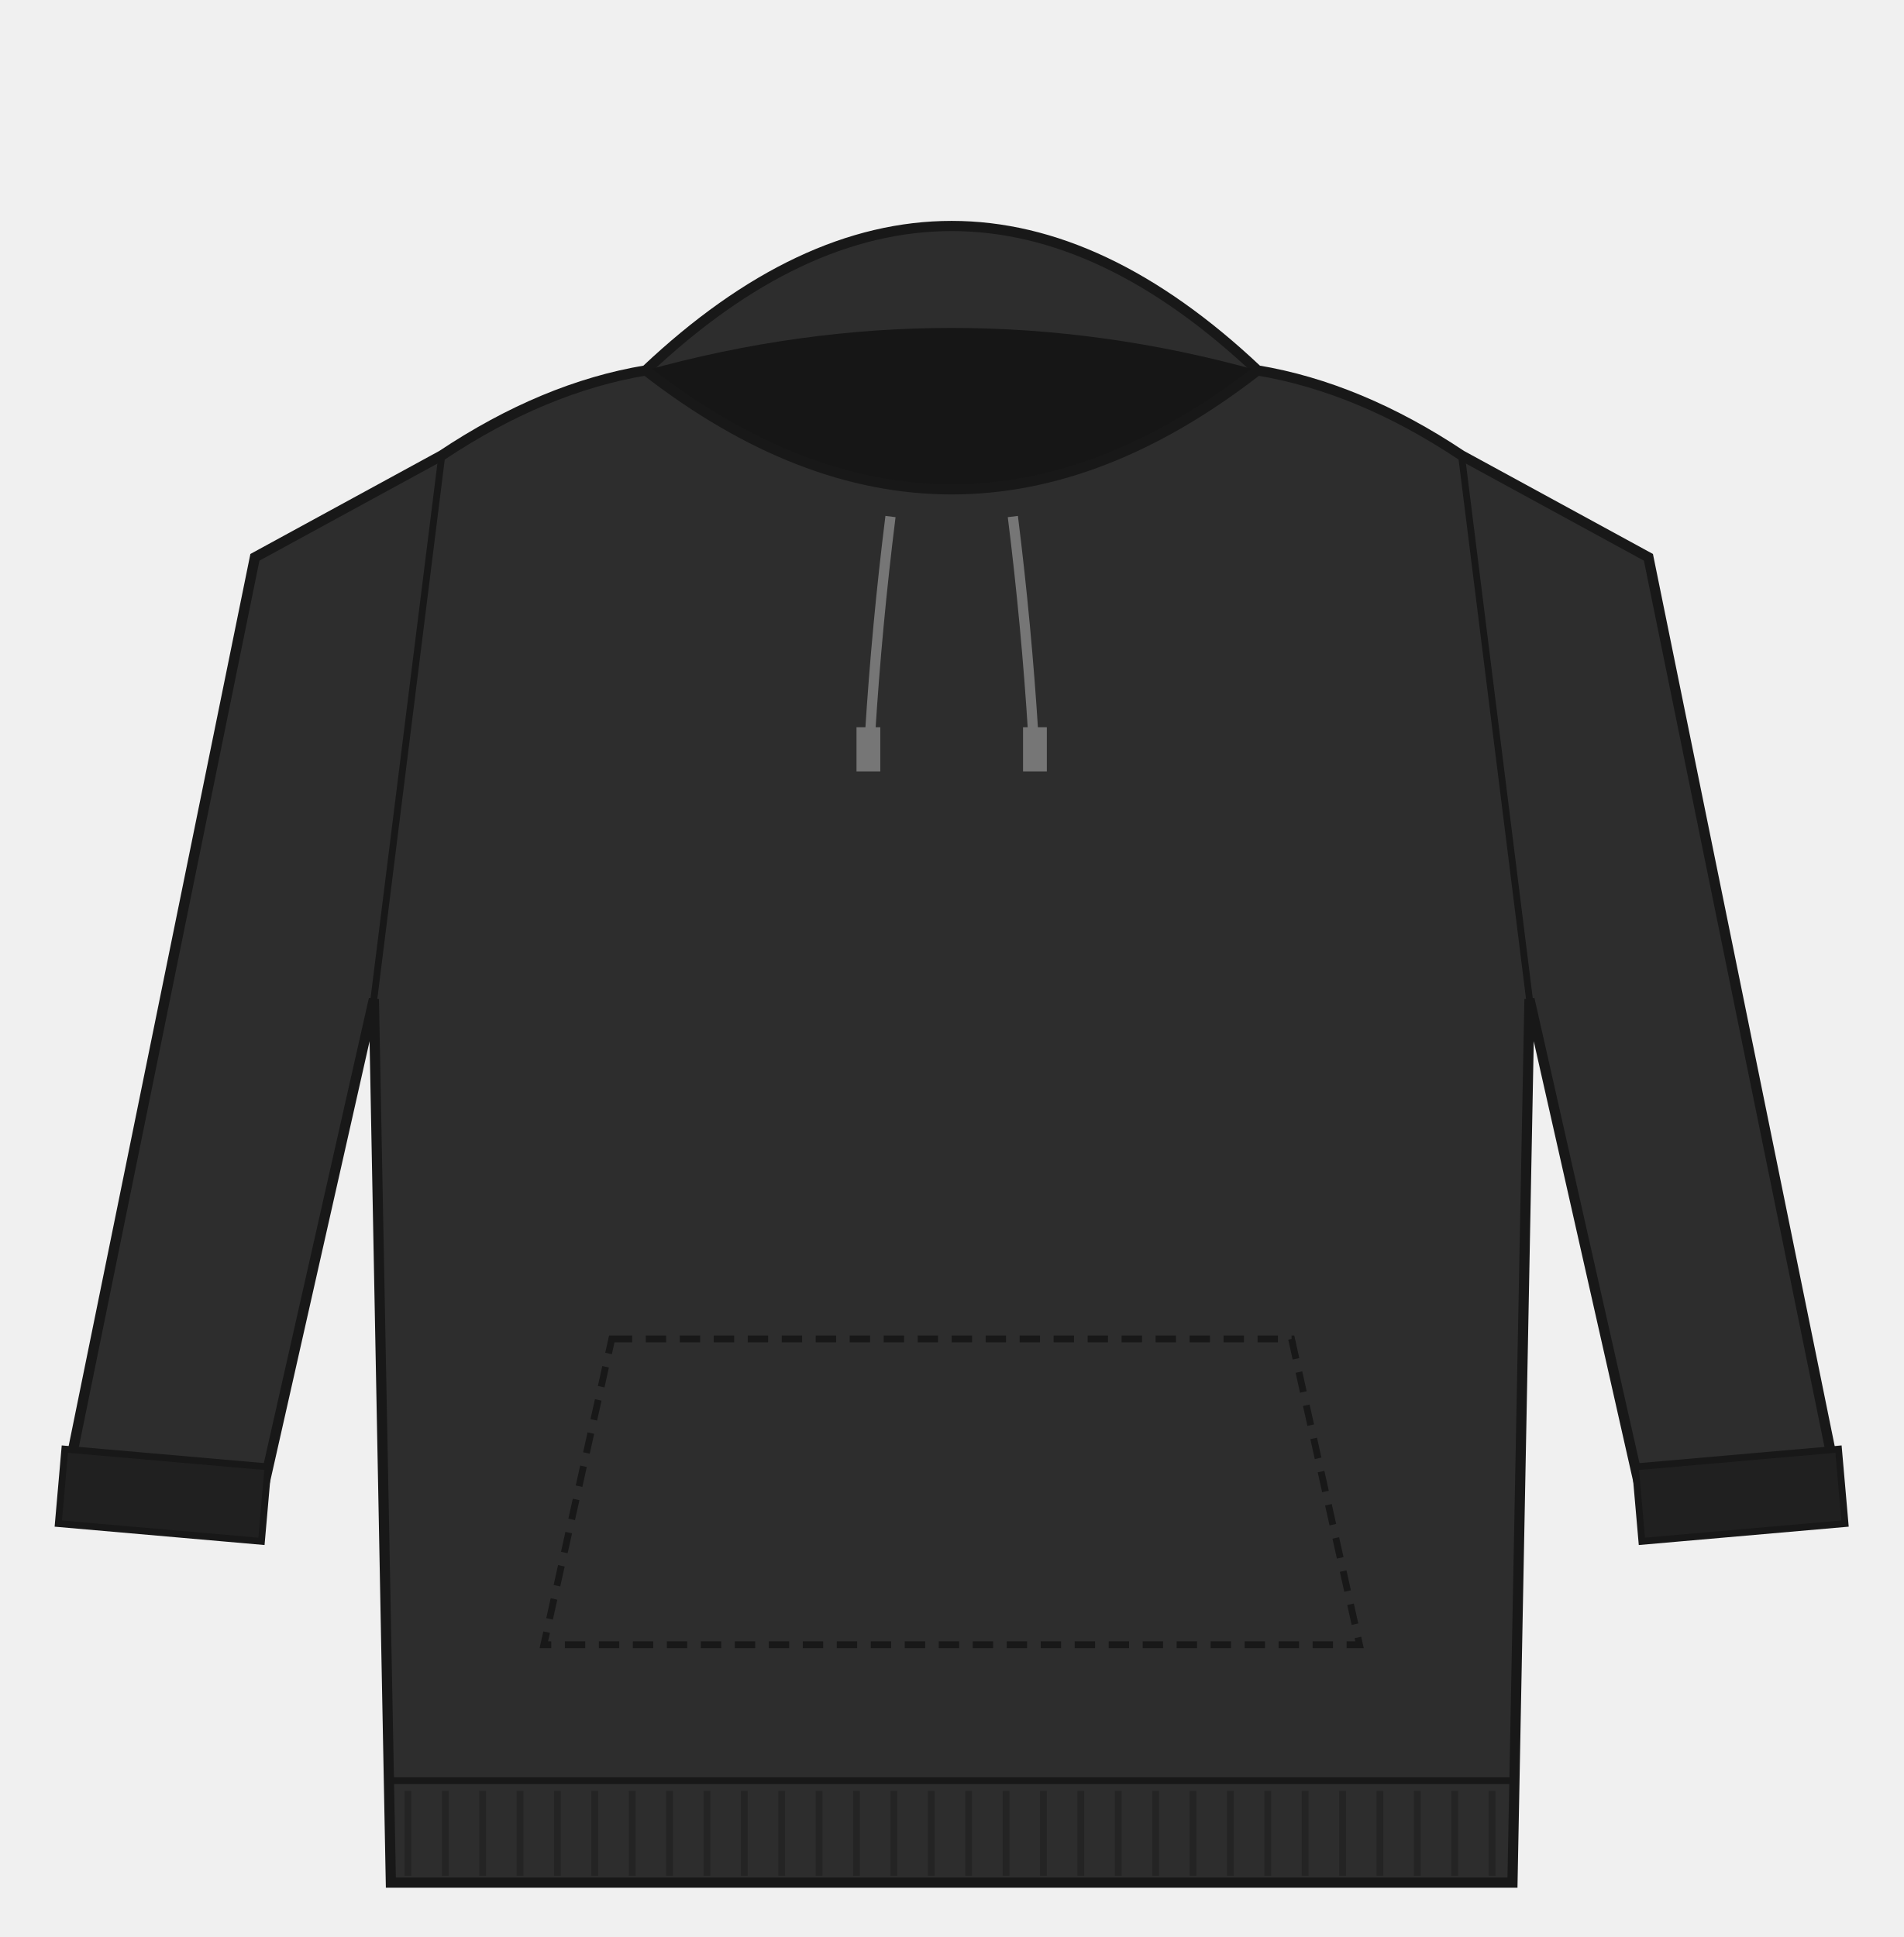
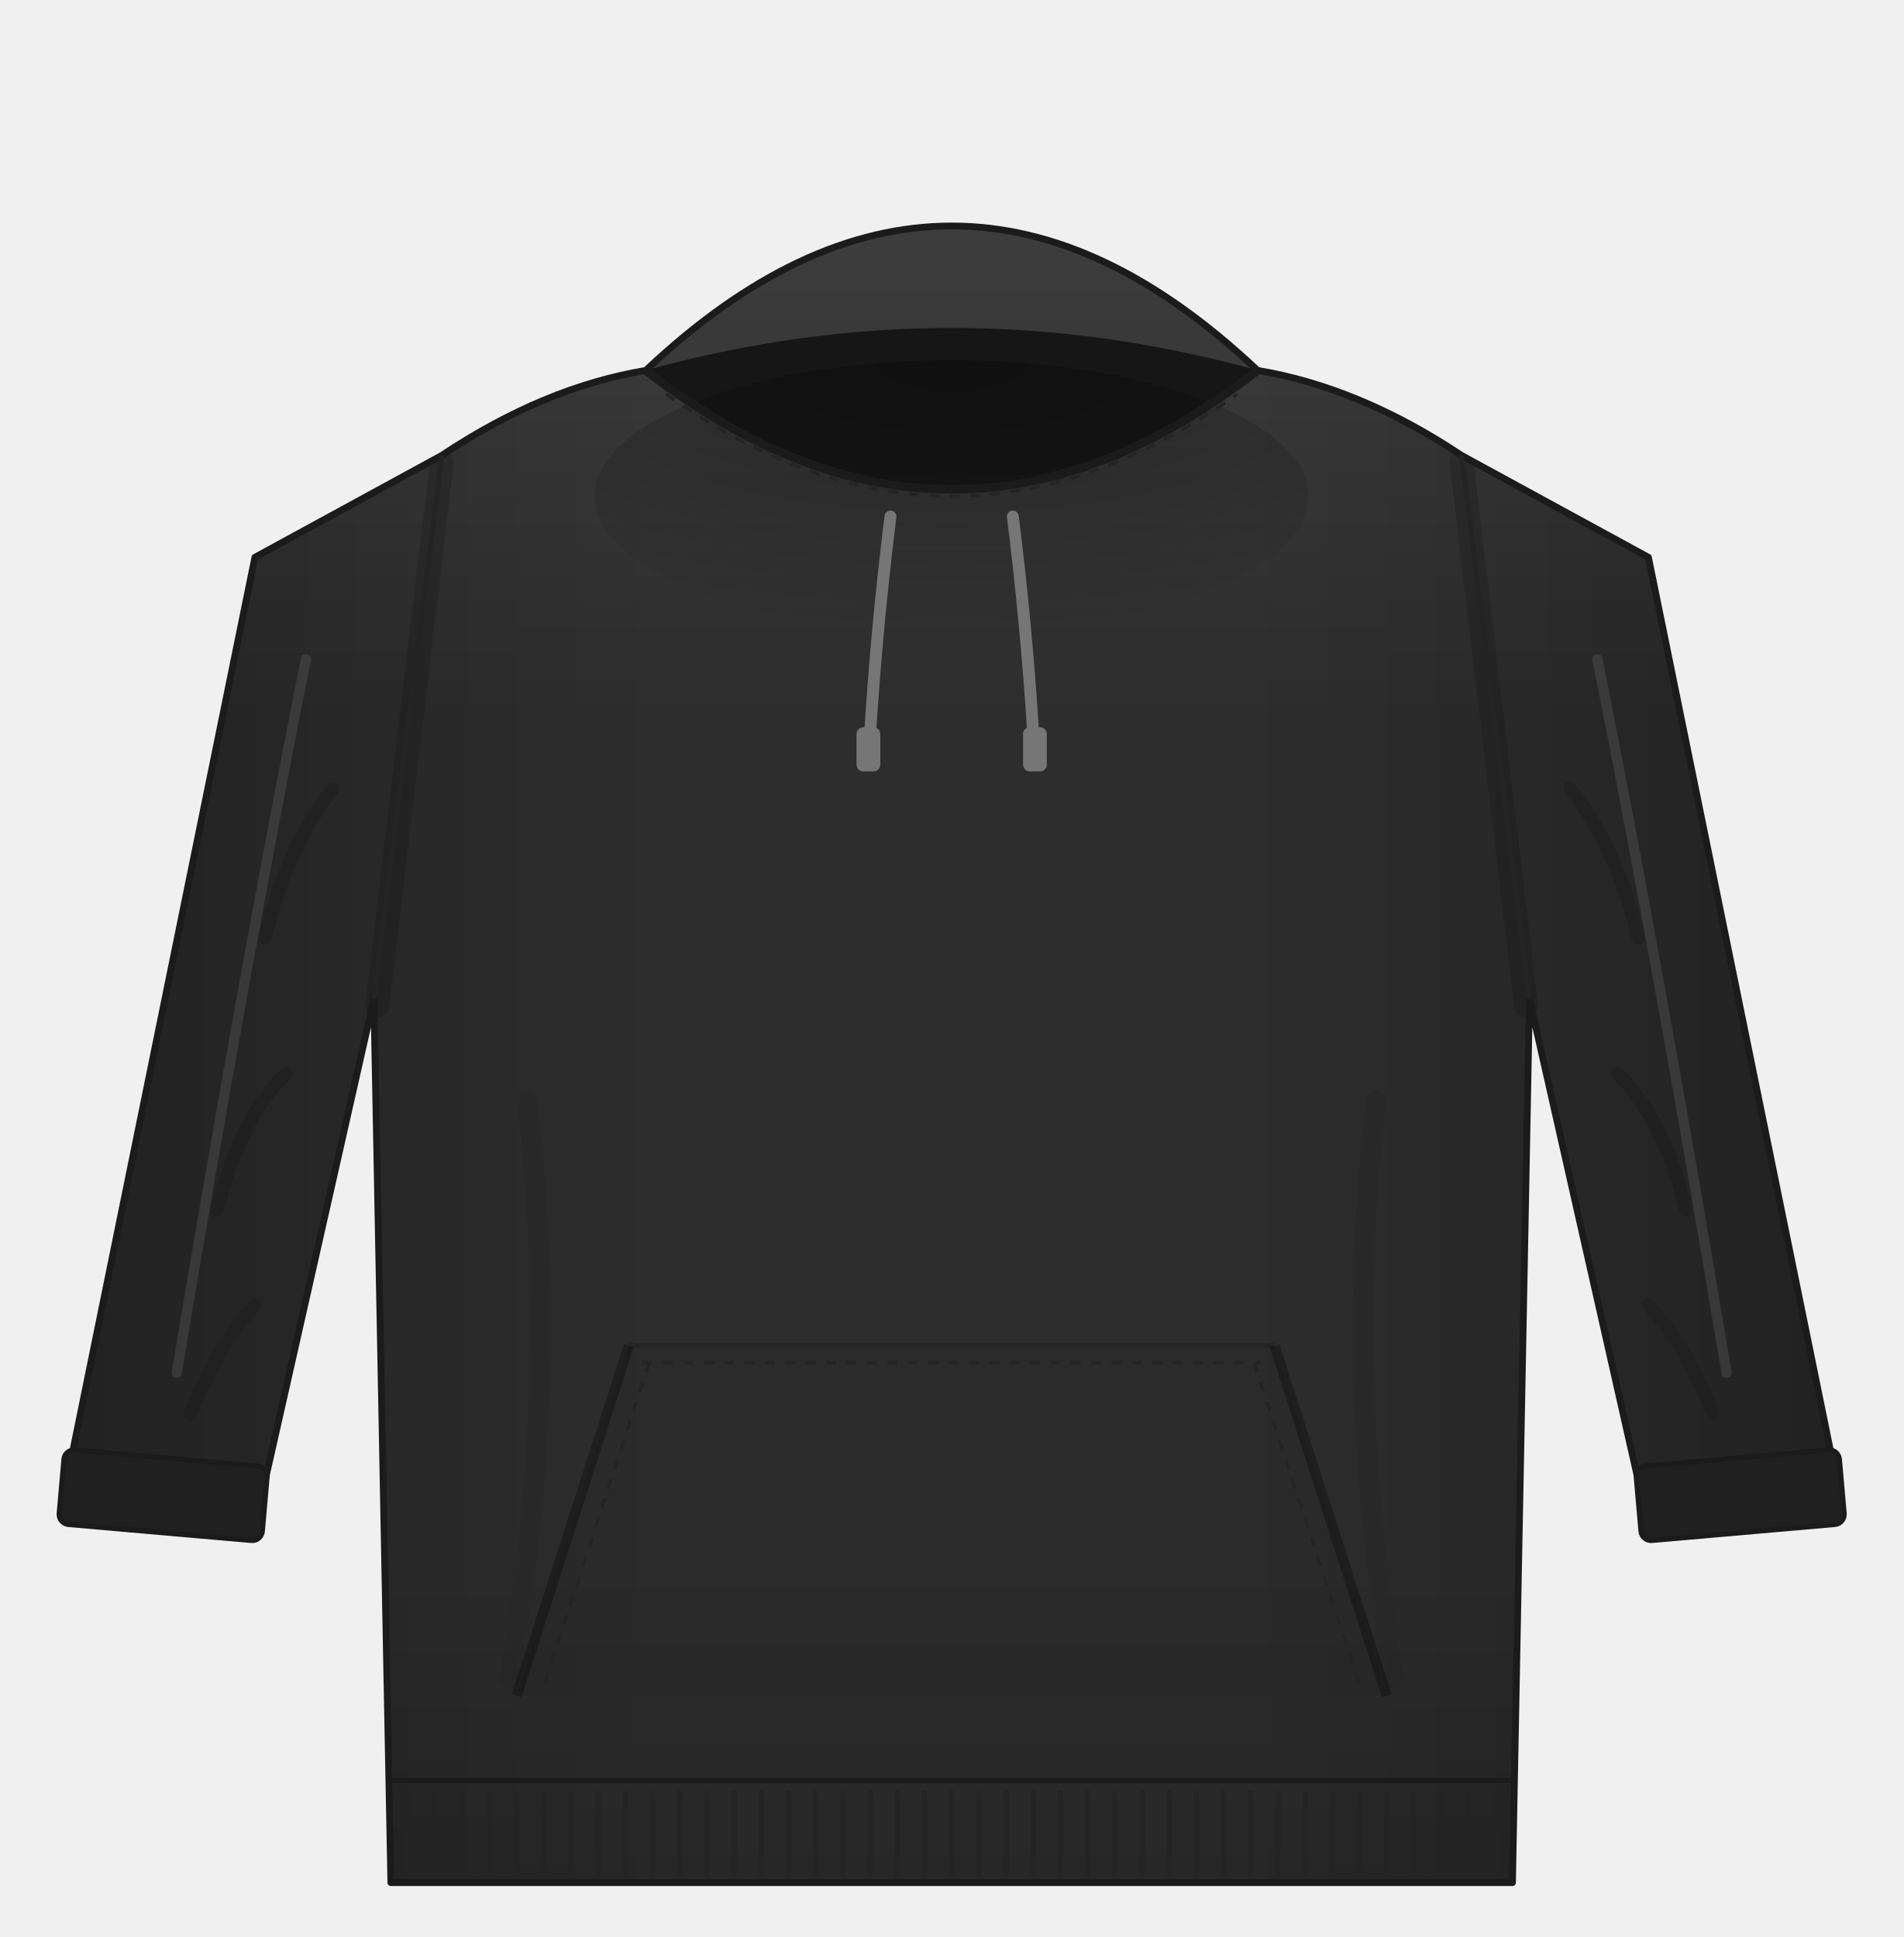
<svg xmlns="http://www.w3.org/2000/svg" viewBox="20 36 560 570" width="560" height="570">
-   <path d="M150 170 L95 200 L40 470 L95 485 L130 330 L135 590 L465 590 L470 330 L505 485 L560 470 L505 200 L450 170 Q420 150 390 145 Q300 60 210 145 Q180 150 150 170 Z" fill="#2d2d2d" stroke="#181818" stroke-width="3" />
-   <path d="M150 170 L130 330 M450 170 L470 330 M135 560 L465 560" stroke="#181818" stroke-width="2" fill="none" />
-   <g stroke="#242424" stroke-width="2">
+   <defs>
+     <clipPath id="hfc">
+       <path d="M150 170 L95 200 L40 470 L95 485 L130 330 L135 590 L465 590 L470 330 L505 485 L560 470 L505 200 L450 170 Q420 150 390 145 Q300 60 210 145 Q180 150 150 170 Z" />
+     </clipPath>
+     <linearGradient id="hfx" x1="0" x2="1" y1="0" y2="0">
+       <stop offset="0" stop-color="#000" stop-opacity=".26" />
+       <stop offset=".2" stop-color="#000" stop-opacity=".1" />
+       <stop offset=".34" stop-color="#000" stop-opacity="0" />
+       <stop offset=".66" stop-color="#000" stop-opacity="0" />
+       <stop offset=".8" stop-color="#000" stop-opacity=".1" />
+       <stop offset="1" stop-color="#000" stop-opacity=".26" />
+     </linearGradient>
+     <linearGradient id="hfy" x1="0" x2="0" y1="0" y2="1">
+       <stop offset="0" stop-color="#fff" stop-opacity=".1" />
+       <stop offset=".35" stop-color="#fff" stop-opacity="0" />
+       <stop offset=".8" stop-color="#000" stop-opacity="0" />
+       <stop offset="1" stop-color="#000" stop-opacity=".16" />
+     </linearGradient>
+     <radialGradient id="hfn" cx=".5" cy="0" r="1">
+       <stop offset="0" stop-color="#000" stop-opacity=".28" />
+       <stop offset="1" stop-color="#000" stop-opacity="0" />
+     </radialGradient>
+   </defs>
+   <path d="M150 170 L95 200 L40 470 L95 485 L130 330 L135 590 L465 590 L470 330 L505 485 L560 470 L505 200 L450 170 Q420 150 390 145 Q300 60 210 145 Q180 150 150 170 Z" fill="#2d2d2d" />
+   <g clip-path="url(#hfc)">
+     <rect x="30" y="50" width="540" height="560" fill="url(#hfx)" />
+     <rect x="30" y="50" width="540" height="560" fill="url(#hfy)" />
+     <path d="M150 172 L131 332" stroke="#000" stroke-opacity="0.16" stroke-width="7" fill="none" stroke-linecap="round" />
+     <path d="M450 172 L469 332" stroke="#000" stroke-opacity="0.16" stroke-width="7" fill="none" stroke-linecap="round" />
+     <path d="M118 268 Q104 286 98 312" stroke="#000" stroke-opacity="0.13" stroke-width="4" fill="none" stroke-linecap="round" />
+     <path d="M104 352 Q90 366 84 392" stroke="#000" stroke-opacity="0.13" stroke-width="4" fill="none" stroke-linecap="round" />
+     <path d="M95 420 Q84 432 76 452" stroke="#000" stroke-opacity="0.1" stroke-width="4" fill="none" stroke-linecap="round" />
+     <path d="M482 268 Q496 286 502 312" stroke="#000" stroke-opacity="0.13" stroke-width="4" fill="none" stroke-linecap="round" />
+     <path d="M496 352 Q510 366 516 392" stroke="#000" stroke-opacity="0.13" stroke-width="4" fill="none" stroke-linecap="round" />
+     <path d="M505 420 Q516 432 524 452" stroke="#000" stroke-opacity="0.1" stroke-width="4" fill="none" stroke-linecap="round" />
+     <path d="M110 230 Q92 320 72 440" stroke="#fff" stroke-opacity="0.09" stroke-width="3" fill="none" stroke-linecap="round" />
+     <path d="M490 230 Q508 320 528 440" stroke="#fff" stroke-opacity="0.09" stroke-width="3" fill="none" stroke-linecap="round" />
+     <path d="M175 360 Q185 440 170 530" stroke="#000" stroke-opacity="0.06" stroke-width="6" fill="none" stroke-linecap="round" />
+     <path d="M425 360 Q415 440 430 530" stroke="#000" stroke-opacity="0.06" stroke-width="6" fill="none" stroke-linecap="round" />
+   </g>
+   <path d="M150 170 L95 200 L40 470 L95 485 L130 330 L135 590 L465 590 L470 330 L505 485 L560 470 L505 200 L450 170 Q420 150 390 145 Q300 60 210 145 Q180 150 150 170 Z" fill="none" stroke="#1b1b1b" stroke-width="2" stroke-linejoin="round" />
+   <path d="M150 170 L130 330 M450 170 L470 330" stroke="#242424" stroke-width="1.5" fill="none" />
+   <path d="M135 560 L465 560" stroke="#1b1b1b" stroke-width="1.5" fill="none" />
+   <g stroke="#242424" stroke-width="1.6">
    <line x1="140" y1="563" x2="140" y2="588" />
-     <line x1="151" y1="563" x2="151" y2="588" />
-     <line x1="162" y1="563" x2="162" y2="588" />
-     <line x1="173" y1="563" x2="173" y2="588" />
-     <line x1="184" y1="563" x2="184" y2="588" />
-     <line x1="195" y1="563" x2="195" y2="588" />
-     <line x1="206" y1="563" x2="206" y2="588" />
-     <line x1="217" y1="563" x2="217" y2="588" />
+     <line x1="148" y1="563" x2="148" y2="588" />
+     <line x1="156" y1="563" x2="156" y2="588" />
+     <line x1="164" y1="563" x2="164" y2="588" />
+     <line x1="172" y1="563" x2="172" y2="588" />
+     <line x1="180" y1="563" x2="180" y2="588" />
+     <line x1="188" y1="563" x2="188" y2="588" />
+     <line x1="196" y1="563" x2="196" y2="588" />
+     <line x1="204" y1="563" x2="204" y2="588" />
+     <line x1="212" y1="563" x2="212" y2="588" />
+     <line x1="220" y1="563" x2="220" y2="588" />
    <line x1="228" y1="563" x2="228" y2="588" />
-     <line x1="239" y1="563" x2="239" y2="588" />
-     <line x1="250" y1="563" x2="250" y2="588" />
-     <line x1="261" y1="563" x2="261" y2="588" />
-     <line x1="272" y1="563" x2="272" y2="588" />
-     <line x1="283" y1="563" x2="283" y2="588" />
-     <line x1="294" y1="563" x2="294" y2="588" />
-     <line x1="305" y1="563" x2="305" y2="588" />
+     <line x1="236" y1="563" x2="236" y2="588" />
+     <line x1="244" y1="563" x2="244" y2="588" />
+     <line x1="252" y1="563" x2="252" y2="588" />
+     <line x1="260" y1="563" x2="260" y2="588" />
+     <line x1="268" y1="563" x2="268" y2="588" />
+     <line x1="276" y1="563" x2="276" y2="588" />
+     <line x1="284" y1="563" x2="284" y2="588" />
+     <line x1="292" y1="563" x2="292" y2="588" />
+     <line x1="300" y1="563" x2="300" y2="588" />
+     <line x1="308" y1="563" x2="308" y2="588" />
    <line x1="316" y1="563" x2="316" y2="588" />
-     <line x1="327" y1="563" x2="327" y2="588" />
-     <line x1="338" y1="563" x2="338" y2="588" />
-     <line x1="349" y1="563" x2="349" y2="588" />
-     <line x1="360" y1="563" x2="360" y2="588" />
-     <line x1="371" y1="563" x2="371" y2="588" />
-     <line x1="382" y1="563" x2="382" y2="588" />
-     <line x1="393" y1="563" x2="393" y2="588" />
+     <line x1="324" y1="563" x2="324" y2="588" />
+     <line x1="332" y1="563" x2="332" y2="588" />
+     <line x1="340" y1="563" x2="340" y2="588" />
+     <line x1="348" y1="563" x2="348" y2="588" />
+     <line x1="356" y1="563" x2="356" y2="588" />
+     <line x1="364" y1="563" x2="364" y2="588" />
+     <line x1="372" y1="563" x2="372" y2="588" />
+     <line x1="380" y1="563" x2="380" y2="588" />
+     <line x1="388" y1="563" x2="388" y2="588" />
+     <line x1="396" y1="563" x2="396" y2="588" />
    <line x1="404" y1="563" x2="404" y2="588" />
-     <line x1="415" y1="563" x2="415" y2="588" />
-     <line x1="426" y1="563" x2="426" y2="588" />
-     <line x1="437" y1="563" x2="437" y2="588" />
-     <line x1="448" y1="563" x2="448" y2="588" />
-     <line x1="459" y1="563" x2="459" y2="588" />
+     <line x1="412" y1="563" x2="412" y2="588" />
+     <line x1="420" y1="563" x2="420" y2="588" />
+     <line x1="428" y1="563" x2="428" y2="588" />
+     <line x1="436" y1="563" x2="436" y2="588" />
+     <line x1="444" y1="563" x2="444" y2="588" />
+     <line x1="452" y1="563" x2="452" y2="588" />
+     <line x1="460" y1="563" x2="460" y2="588" />
  </g>
-   <rect x="38" y="465" width="60" height="22" fill="#202020" stroke="#181818" stroke-width="2" transform="rotate(5 68 476)" />
-   <rect x="502" y="465" width="60" height="22" fill="#202020" stroke="#181818" stroke-width="2" transform="rotate(-5 532 476)" />
+   <rect x="38" y="465" width="60" height="22" rx="3" fill="#202020" stroke="#1b1b1b" stroke-width="1.5" transform="rotate(5 68 476)" />
+   <rect x="502" y="465" width="60" height="22" rx="3" fill="#202020" stroke="#1b1b1b" stroke-width="1.5" transform="rotate(-5 532 476)" />
  <path d="M210 145 Q300 215 390 145 Q300 120 210 145 Z" fill="#161616" />
-   <path d="M210 145 Q300 215 390 145" fill="none" stroke="#181818" stroke-width="3" />
-   <path d="M200 430 L400 430 L420 520 L180 520 Z" fill="none" stroke="#181818" stroke-width="2" stroke-dasharray="6 4" />
-   <path d="M282 188 Q278 220 276 252 M318 188 Q322 220 324 252" stroke="#767676" stroke-width="3" fill="none" />
-   <rect x="272" y="250" width="7" height="13" fill="#767676" />
-   <rect x="321" y="250" width="7" height="13" fill="#767676" />
+   <ellipse cx="300" cy="182" rx="105" ry="40" fill="url(#hfn)" />
+   <path d="M210 145 Q300 215 390 145" fill="none" stroke="#1b1b1b" stroke-width="2.5" />
+   <path d="M216 152 Q300 212 384 152" fill="none" stroke="#242424" stroke-width="1" stroke-dasharray="3 3" />
+   <path d="M205 432 L395 432 L428 535 L172 535 Z" fill="#000" fill-opacity=".05" />
+   <path d="M205 432 L395 432" stroke="#242424" stroke-width="1.5" />
+   <path d="M205 432 L172 535 M395 432 L428 535" stroke="#000" stroke-opacity=".3" stroke-width="3" />
+   <path d="M209 437 L391 437 M211 437 L180 532 M389 437 L420 532" stroke="#242424" stroke-width="1" stroke-dasharray="3 3" fill="none" />
+   <path d="M282 188 Q278 220 276 252 M318 188 Q322 220 324 252" stroke="#767676" stroke-width="3.5" fill="none" stroke-linecap="round" />
+   <rect x="272" y="250" width="7" height="13" rx="2" fill="#767676" />
+   <rect x="321" y="250" width="7" height="13" rx="2" fill="#767676" />
</svg>
